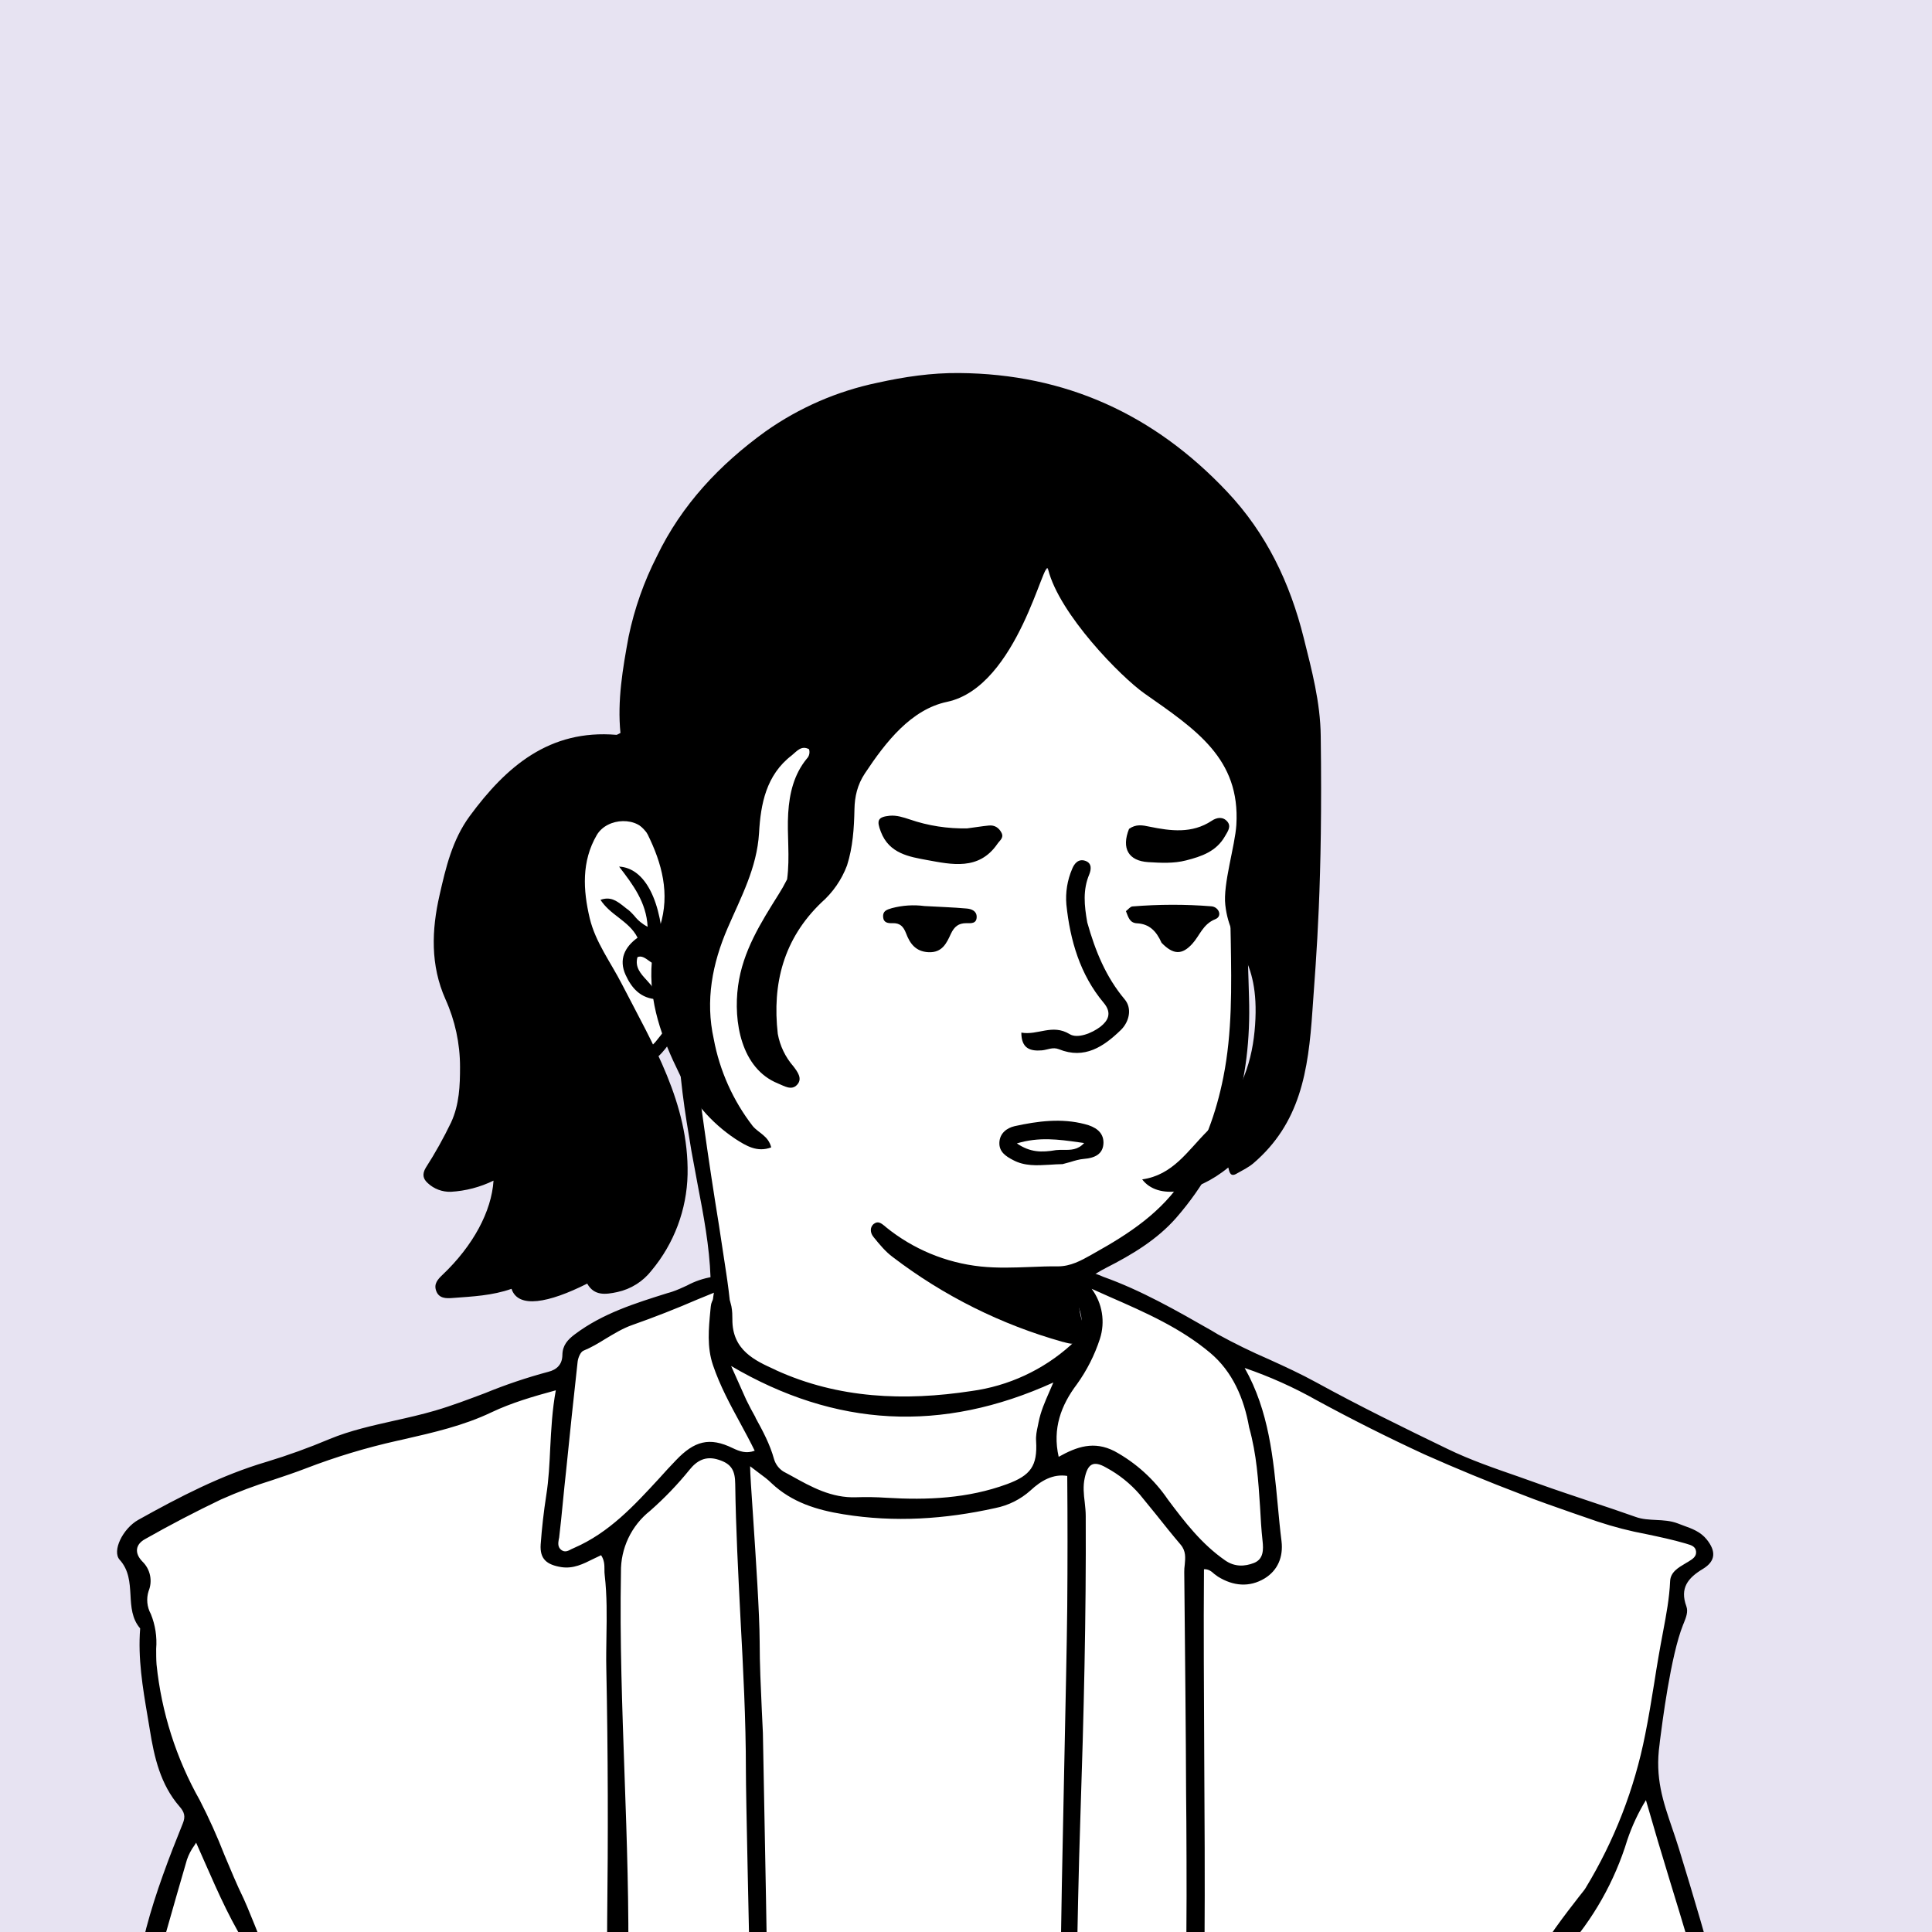
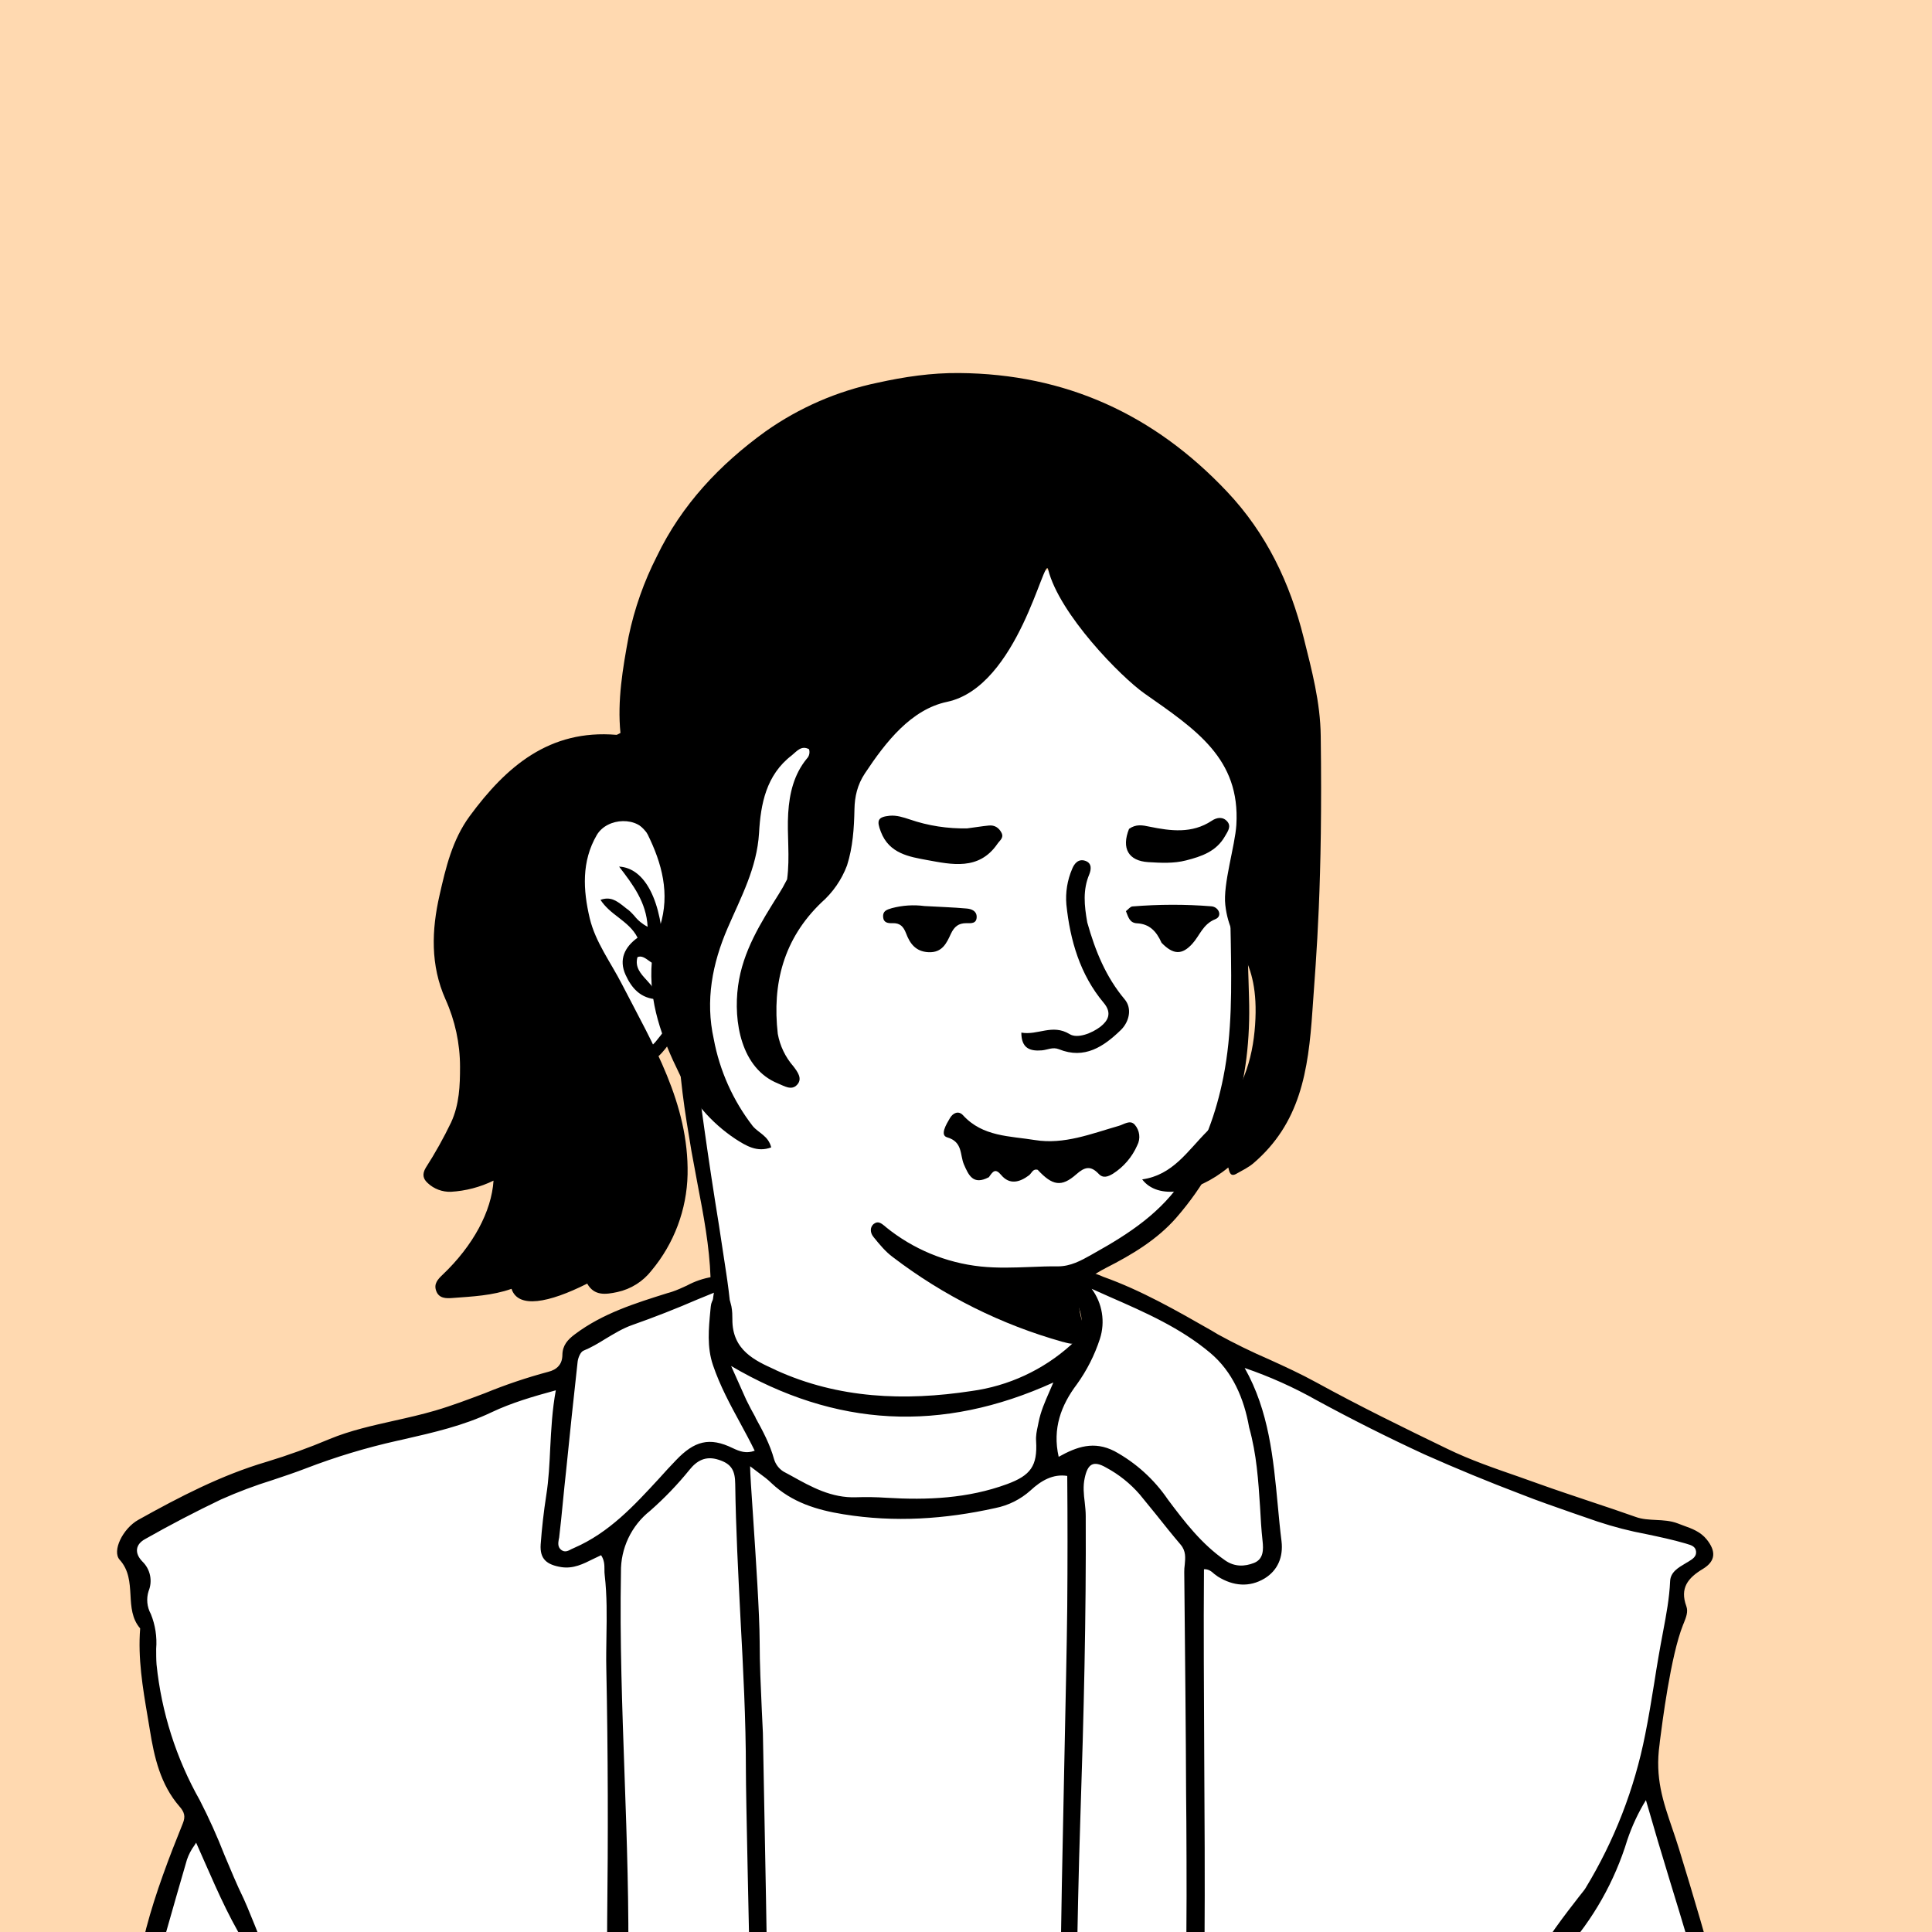
<svg xmlns="http://www.w3.org/2000/svg" viewBox="0 0 1744 1744" fill="none" shape-rendering="auto">
  <mask id="viewboxMask">
    <rect width="1744" height="1744" rx="0" ry="0" x="0" y="0" fill="#fff" />
  </mask>
  <g mask="url(#viewboxMask)">
-     <rect fill="#e7e3f2" width="1744" height="1744" x="0" y="0" />
+     <rect fill="#ffd9b0" width="1744" height="1744" x="0" y="0" />
    <g transform="translate(0 69.76)">
      <g transform="translate(-104.64 -104.64) scale(1.12)">
        <g transform="translate(531 487)">
          <path d="M554 727.7c-99.2 297-363.8 388.6-503.7 19.8-19.3-50.7 31-69.5 66.2-91.9 24.1-15.3 36.8-28.5 35.3-42.2-7-64.4-36.9-243.8-36.9-243.8l-3-5.8s.7-1.6-2.2 1.2c-3 3-9.9 34.2-37 34.2-24.5 0-49.2-10.9-61-86.3C7.2 285.6 9.6 214 40 201c12.5-5.3 24-7.2 35.2-.8 11.3 6.4-13-22 112-126C268.4 6.4 396.7-3.5 448.5 8 500.3 19.5 552 44.8 574.9 98.5c27.8 65-25.9 114.3-14 262.5-2.2 53.6.8 171.2-146.6 210.6-28 7.5-19.3 48.4 22.7 58.4 67 21 117 72.3 117 97.9" fill="#fff" />
          <path fill-rule="evenodd" clip-rule="evenodd" d="m554 266.2.1-1.4c4.1-36.4 8.2-71.7 27.1-103.4 6.5 4.4 5.7 10 3.7 15.2-19.9 51.2-18 104.4-16.2 157.6l.4 14c2.1 66.4-14.5 126.8-58.7 177.5-15.4 17.6-35.8 29.8-56.5 40.3-21.4 11-25.9 20.1-19.2 43.6l.8 2.6c1.4 3.9 2.8 7.9-1 11.8-4.5 4.6-9.5 3.3-14.8 1.8l-.6-.1a406.4 406.4 0 0 1-137-68.3c-6-4.4-10.8-10.3-15.5-16.1l-.3-.4c-2.5-3-3-7.8.5-10.4 3.3-2.5 5.8-.5 8.7 1.8l1 .9a145.5 145.5 0 0 0 76.3 31.7c13.4 1.4 26.6.9 40 .4 7.4-.3 14.8-.6 22.3-.5 10.2 0 18.7-4.7 26.7-9.2l2.8-1.6c27.8-15.5 54.3-32.8 72.2-60.7 16.1-25 25.9-52.2 31.6-80.9 7.2-36.1 6.6-72.7 6-109.8-.3-12-.5-24.2-.5-36.4ZM50.6 190.8c21.9-1.7 34 11.2 44.3 26.3a140.4 140.4 0 0 1 22.4 61.5c.5 3.7 1 7.6-1.2 11.3-4.5.6-4.9-3-5-5.6-.5-20.7-9.7-38.7-18.9-56.1-6.6-12.5-16.2-24.6-31.4-27.6-17.2-3.5-33 12-40.8 32.2-14.5 37.6-12 74.6 1.4 111 5.8 15.9 13.1 32.1 27.8 43.2 14.8 11.3 32.7 9.3 43.6-5.7l2-2.5c2-2.6 4-5.1 5-8 2.1-5.8 5.4-11.2 11.3-10.4 6.8 1 8 8.3 8.7 14a3661 3661 0 0 0 22 156.7l5.9 38.8c2.6 17.1 5.6 41.7 3.6 52.1a28 28 0 0 0-.3 2.2c-.4 2.8-.6 5-4.2 5.5-4.9.8-7-2-7.7-6.4-2.3-17-3-23.6-4-49.6-.9-25.2-5.6-50-10.4-74.9l-5-27c-5.2-30.8-10.3-62-10.8-97l-2 3c-7.6 11.3-13.7 20.5-24.5 24a40.5 40.5 0 0 1-46.1-12.5 127.8 127.8 0 0 1-28.8-55.8c-8.4-34-9.9-67.1.9-100.6 5.2-16.1 23.7-44.7 42.2-42Zm34.6 127.5c4.4 3.2 8.4 6 12-5.4-1.1-42.2-14.7-69.2-35.8-70.3 11.2 14.6 22 28.8 23 48.5a32.3 32.3 0 0 1-10.7-8.8c-2-2.2-4-4.4-6.5-6l-3-2.4c-4.8-3.6-9.7-7.4-17.8-4.5 3.8 5.8 9 10 14.3 14 6 4.7 12 9.3 15.6 16.5-10.6 7.7-15.2 17.7-9.7 29.9 4.8 10.5 11.9 19.2 25.9 19.8-.6-6.3-4.7-10.9-8.8-15.4-5-5.4-9.7-10.6-7.5-18.6 3.2-1.5 6.2.7 9 2.7Z" fill="#000" />
        </g>
        <g transform="translate(178 1057)">
          <path d="M1312 691.3 3 694s25.8-189 56.2-235.7c16.3-25-10.6-45-16.4-70.3-5.8-25.2-11.8-57.9-10.5-67.4 1.2-9.5-1.4-29.3-4.3-43.3-3-14-.2-28.3-7-40.5-7-12.1-8-25 0-30.7 8-5.8 341.2-123.5 341.2-123.5L372.5 61s47-34.8 72.2-40.7c25.2-5.9 47.1-9.7 47.1-9.7s-5.2 24.3-1.4 36.6c4 12.4 81.6 64 143.2 59 84.4 0 150.9-40.4 156.3-56 5.4-15.5-3.3-18.8-6.6-31.7C779.9 5.7 788 1 802.6 9c14.5 8 211.3 110.9 254 130.4 42.6 19.6 202.6 69.4 202.6 69.4s30.2 8.8 26.7 17.2c-7.6 17.9-24.1 1-24.1 49.6 0 30-25.3 125.6-25.3 125.6s39.6 123.7 46.2 148.2c6.7 24.5 29.3 142 29.3 142Z" fill="#fff" />
          <mask id="bodyVariant05-a" style="mask-type:luminance" maskUnits="userSpaceOnUse" x="516" y="231" width="267" height="460">
            <path d="m528 691-12-460h266.5L773 691H528Z" fill="#fff" />
          </mask>
          <g mask="url(#bodyVariant05-a)">
            <g transform="translate(396 278)" />
          </g>
          <path fill-rule="evenodd" clip-rule="evenodd" d="M409.2 694c-2.6-57.2-5-114.3-4.4-171.6.8-67.8.7-135.8-.7-203.6-.2-8.6 0-17.2.1-25.7.3-16.5.5-33-1.4-49.5-.2-1.4-.2-2.8-.2-4.3 0-3.7 0-7.6-2.7-11.7l-6.3 3c-8 4-16 8.1-25.8 6.6-11.6-1.9-17.4-6.4-16.6-18.3a489 489 0 0 1 4.5-39.6c2-12.6 2.6-25.3 3.2-38.2.8-15.2 1.6-30.7 4.5-46.4-18.3 5-35.6 10-52 17.8-22.4 10.7-46.6 16.2-70.6 21.7l-5.4 1.2c-25 5.6-49.5 13-73.4 22.2-8.8 3.4-17.8 6.4-26.8 9.4a376.2 376.2 0 0 0-41.7 15.7 993.2 993.2 0 0 0-61.3 32c-7.5 4.2-8.7 11.1-2 18a21.7 21.7 0 0 1 5 23.8A23.5 23.5 0 0 0 37 275a61.3 61.3 0 0 1 4.3 28c0 4.3 0 8.6.3 12.7a281 281 0 0 0 34.8 109.3 467.7 467.7 0 0 1 20 44.4c5 11.8 9.8 23.6 15.4 35 2 4 12.6 30 24.9 61.9 1 2.8-.4 7.2-1.9 11.7-1.5 4.6-3 9.3-1.9 12.2 1.2 3 4.6 4.3 8.2 5.7 3.2 1 6.4 2.3 8.6 4.7 12.2 13.8 15.7 24 20.3 37.7l.2.4c7.5 22.1 8.5 47 8.6 54a32.6 32.6 0 0 1-14.3.2c2-14.3-1-27.3-4.1-40.3-1-4.6-2.2-9.2-3-13.9-2.8-15.3-9.5-26.4-24.5-31.7-10.5-3.6-13.8-10.2-12.7-21.8l1-7.5c1.4-9.9 3-20.1-3-29-15.5-23-26.6-48.3-37.9-74l-6.8-15.4-1.4 2.2a42.5 42.5 0 0 0-6 11.5l-8.4 29C46.2 542.2 34.6 582.3 26 623.2c-5 23.5-7.9 47-9.8 70.8H1.7c-3.5-11.5-1-22.5 1.5-33.5a185 185 0 0 0 2.3-11.1C12 609 22.4 569.7 32.8 530.3l.5-2.1c7.7-29.1 18.3-56.8 29.5-84.5 2.3-5.6 1.2-9.2-2.8-13.7-15.2-17.5-20.3-39.6-23.8-61.6l-1.8-10.8c-4-23.5-7.9-47-6-71-6.7-7.8-7.3-17.4-7.8-27-.6-10-1.2-20-8.7-28.3-6.4-7 2.5-25.2 15-32.2 33.2-18.5 66.8-36 103.5-46.8A517 517 0 0 0 181 134c16.9-7 34.5-10.8 52.1-14.8 11.2-2.5 22.3-5 33.2-8.2 13.6-4 26.7-9 40-14a420.5 420.5 0 0 1 51-17.2c7-1.7 11.3-6.1 11.4-13.6.1-7.7 4.2-12.3 10.1-16.7 22.5-16.9 48.7-25 74.8-33.2l3.4-1c4.2-1.4 8.1-3.2 12-5a65 65 0 0 1 20.5-7c3.3-.6 6.5-1.2 10.2 0 2 6.6-2 9.9-6.8 11.9l-15.4 6.3A806.2 806.2 0 0 1 425.2 42c-7.8 2.7-14.7 7-21.6 11.1-5.8 3.6-11.6 7.1-18 9.7-2.3 1-4.2 5.6-4.6 8.7-3.3 29.3-6.3 58.6-9.3 88l-1.4 13.2-1.4 14.1c-.8 8.6-1.7 17-2.7 25.6 0 .8-.2 1.5-.4 2.3-.5 3-1 6.1 1.8 8.5 3 2.4 5.7 1 8.4-.5l2.2-1c28.3-12.3 48.4-34.2 68.5-56 4.5-5 9-10 13.6-14.7 14.7-15.4 26.9-18.9 45.7-9.7 5.7 2.7 10.9 4.6 17.7 2.1-3.6-7.4-7.5-14.6-11.4-21.8-8.4-15.4-16.6-30.6-22.2-47.1-5-14.6-3.5-29.6-2.1-44.4l.3-3c.5-5.6 4.3-10.2 11.4-10.7 5.9 5.8 6 15.3 6 21-.2 25 18.1 33.3 34.7 40.8l.5.3c50.3 22.9 103.7 25 157.4 16.8a149.8 149.8 0 0 0 80.3-37.2c11.4-10.4 10-22.9 4.5-34.3-4.5-9-1.5-14.8 3.7-20.6 4.7-5.2 10.3-3 15.5-1l2.3 1c30.8 11 59 27.2 87.4 43.4l5 3a493 493 0 0 0 41.3 20.2c12.8 5.8 25.6 11.7 38 18.5 34.6 19 70.1 36.4 105.7 53.6 18.5 9 38.1 15.7 57.7 22.5l16.3 5.8c13.9 5 27.9 9.6 41.8 14.3 12 4 24 8 35.8 12.2 5.4 2 11 2.2 16.6 2.5 5.9.3 11.8.6 17.5 2.8l4.5 1.7c7 2.5 13.8 5 18.8 11.2 7.6 9.5 7.3 17.4-3 23.7-12.2 7.3-18.8 15.5-13.4 30.2 1.6 4.4-.3 9-2 13.3l-.5 1.2-.2.5c-10 25-16.8 79.6-18.6 93.4l-.3 2.8c-3.8 27 2.8 46 10.2 67.7a558 558 0 0 1 5.4 16.4c11.8 38.4 23.2 77 33.6 115.8a1073 1073 0 0 1 21.4 99c.6 3.4.4 7 .2 11v3a25.1 25.1 0 0 1-12.3.2c-9.4-69.9-29.7-136.2-50-202.4A3709 3709 0 0 1 1242 425a158 158 0 0 0-15 32.1 238.2 238.2 0 0 1-50.9 90l-1.2 1.3c-4 4.4-8.8 9.5-8 13.1 2.7 13-3.9 20.6-10.8 28.6l-3.2 3.8a41.5 41.5 0 0 0-8.6 20c-1.3 8.2-2.8 16.4-4.3 24.6a383.2 383.2 0 0 0-7.3 55.5h-14.3c2-6.1 2.4-13.2 3-22.2a250.7 250.7 0 0 1 11.8-67c.7-4 1.7-9.9 11-19.5 8.5-8.6 8.4-18.8 8.3-25.2 0-2.4 0-4.2.4-5.2 5.6-14.2 25.4-39.5 35.1-52 3-3.7 5-6.3 5.4-7.1 23.1-38 39.4-79.9 48-123.6 2.8-13.7 5-27.6 7.3-41.6a1160 1160 0 0 1 7.2-41.8c2.5-13.3 5-26.5 5.6-40.2.3-7.4 6.6-11 12.5-14.5l1.3-.8.5-.2.4-.3c3.2-2 6.7-4 6.2-8.3-.5-4-3.9-5-7.3-6l-1.3-.4c-10.2-3-20.7-5.2-31.1-7.4a299.7 299.7 0 0 1-39.6-10.2l-20.3-7c-13.9-4.9-27.7-9.6-41.3-15a1511.4 1511.4 0 0 1-77.9-32.1 1475.9 1475.9 0 0 1-87-43.7 346 346 0 0 0-58-26c19.6 34.7 23.1 72.8 26.7 110.8.9 9.7 1.8 19.3 3 28.8 1.5 12.7-3 23.5-13.6 30-12.3 7.4-25.3 6.2-37.6-1.4l-3-2.2c-2.2-2-4.6-4-8.3-3.8-.4 49.6 0 99.2.2 148.8.6 101.4 1.2 203-3.3 305a41.8 41.8 0 0 1-16.6.3c.5-20.4 1.5-40.6 2.4-60.7 1-23.4 2.1-46.7 2.7-70 .8-39.9.6-79.7.4-119.6l-.2-22.4c-.2-53-.8-106.1-1.3-159.2l-.2-19.9c0-2 .1-4 .4-5.9.5-5.5 1.1-11-3.3-16.2-6.8-8-13.3-16.1-19.8-24.3L834 178.6a96 96 0 0 0-27-21.6c-10.4-6-14.9-3-17.3 8.3-1.5 6.7-.8 13.2 0 19.7.4 3.7.8 7.4.8 11 .4 80.8-1.6 161.5-4.3 242.2-1.5 45-2.4 90.3-3.1 135.4-.4 23.7-1.5 47.4-2.5 71-.8 16.5-1.5 33-2 49.6-4 0-9.9-.5-13.8-1.3.8-23.1 2-48.1 3-70.2a1987 1987 0 0 0 2.5-58.5c.1-34.5 1.5-99.8 2.8-162.4 1.1-52.7 2.2-103.4 2.5-132.4a6422.8 6422.8 0 0 0 0-105.7c-11.4-1.8-21 3.7-29.6 11.7a60 60 0 0 1-28.4 14.2c-40.4 9-81.3 11.7-122.4 5-21.3-3.4-41.6-9.6-57.9-25-3-3-6.5-5.6-10.6-8.6a374 374 0 0 1-6.7-5.1c0 4.7 1 20.7 2.4 40.7 2.2 33.3 5.2 77.9 5.3 100.7 0 18.2.9 36.4 1.7 54.6l.9 19c0 2.4 5 251 5 305.2v3.5c-.1 4.8-.3 9.7 1.7 14.4-5.6.1-11-.2-16.6-1 1.8-17.9-.6-131.4-2.4-212.6-.8-37.8-1.4-68.6-1.4-79.5 0-41-2.2-82.1-4.4-123.1-1.8-35.9-3.7-71.7-4.2-107.6-.1-10.7-2.9-16.2-13.3-19.5-10.6-3.5-17.7.8-23.5 8-9.7 12-20.3 23-31.9 33.2a61.8 61.8 0 0 0-23.4 49.5c-1 54.5 1 108.8 2.9 163.2 1.9 53.2 3.7 106.4 2.9 159.6-.5 29.7.2 59.5 1 89.2l.8 40.6h-14.3Zm513-569.4c-4.1-23.4-13.4-45-31.4-60.1-23.8-20-52.1-32.5-80.7-45l-14.8-6.6a44.6 44.6 0 0 1 6.6 40.4 133 133 0 0 1-18.5 36.5c-12.7 16.8-19.9 35.7-14.7 58.5 14.7-8.2 28.4-13 44.9-4.6a123.6 123.6 0 0 1 43.1 39c13.6 18.2 27.3 36 46.2 49.1 7.6 5.3 15.7 5 23.3 2 7.7-3.1 7.6-10.8 6.8-17.9-1-9-1.5-18.1-2-27.3-1.4-21-2.7-42.2-8.8-64Zm-397.8-8c-2.6-4.6-5.1-9.3-7.5-14.2a24155 24155 0 0 0-12.2-27.3c84 49.3 169.7 54.2 259.7 13.3l-3.2 7.4c-3.6 8.2-7 16-8.7 24.6l-.6 3c-.9 4-1.7 8-1.4 12.2 1.2 20-4.4 27.7-23.4 34.7-31.6 11.6-64.2 13-97.3 11a243 243 0 0 0-24.4-.4c-19.7.7-35.9-8.2-52-17.2l-6.5-3.5a17.8 17.8 0 0 1-7.6-10c-3.3-12-9.1-22.8-15-33.5Z" fill="#000" />
        </g>
        <g transform="translate(266 207)">
          <path d="M461.8 533c2.5-18.5-.2-36 .9-53.5 1-16 4.6-31.2 15-43.9 2-2 2.6-5 1.8-7.6-6.3-3.4-10 1.8-14 5-20.6 15.8-25 39.2-26.3 62.5-1.7 28.2-14.6 51.8-25.3 76.6-12.4 28.7-18.1 58.4-11.2 89.5a163.6 163.6 0 0 0 31.4 70.1c4.6 5.6 12.6 7.8 14.9 17.2-11.3 4.3-20.3-1.3-29-6.9a128.1 128.1 0 0 1-45-52.4c-14-28.4-25-57.8-22.2-90.6.9-9.9 3.7-19.2 6.6-28.4 8.2-26.3 1.5-50.7-10-74-7.2-14.6-32.4-14-41 .6-12.4 21.3-11 44.4-5.7 66.9 4.6 19.4 17 35.7 26 53.3 25 48.5 54 96.3 52.9 153.3a125.1 125.1 0 0 1-29 77.4 47.8 47.8 0 0 1-27.6 17.4c-9.4 2-18.6 3.3-24.3-6.8-31.2 15.7-55.7 20.3-61 4.2-15.5 5.5-31.7 6.2-47.7 7.4-5 .4-10.8.4-13-5.7-2.1-5.7 1.2-9.3 5.2-13.1 24.6-23.4 39.4-51 41-75.8a90 90 0 0 1-34.4 9c-6.9.2-13.6-2.3-18.6-7-3.8-3.4-4.7-7.2-1.6-12.4a341 341 0 0 0 20.4-36.5c6.7-14.6 7.2-29.8 7.2-44.8 0-18.8-4-37.3-11.7-54.4-12.3-27.5-11.2-56-4.8-84 5-22 10.2-44.5 24.3-63.7 29.5-40.1 64.3-70 118.2-65.5.8 0 1.5-.7 3.3-1.5-2.6-26 1.8-51.9 6.6-77.8a258 258 0 0 1 22.7-64.5c20-41.6 50.7-74.1 87.7-100.8a241.7 241.7 0 0 1 90.3-39.2c21.7-4.8 43.3-8 65.7-7.8 85.8.7 157 33.3 215.7 95.4 32 33.8 51 73.9 62 118.1 6.5 26 13.4 51.8 13.7 79 1.6 119.4-3.5 176-6.7 221.6-3.3 48.5-9.8 90.6-47.8 123-3.9 3.2-8.5 5.5-13 8-5.3 3.3-6.1-1-7-4.8-26.2 21.5-56.9 26.2-69.4 9.6 24.8-3.5 36.6-23 52.4-38.8 29-29 36.7-58.6 38.6-85.6 3.9-56.6-20-61.2-24-96.7-2-16.8 7.9-47.9 8.9-64.7 3.2-53.3-32.5-76.7-74-105.8-19.1-13.4-68.7-64-77.7-100-3.1-12.5-24 94.5-81.4 106.7-29 6.1-49.4 32.2-66.3 57.7-6.1 9.2-8.2 18.8-8.4 28.8-.3 15.4-1.3 30.7-6 45.4a75 75 0 0 1-20.8 30c-30.3 29.2-39.6 65.2-35 105.7a54.8 54.8 0 0 0 12.6 26.2c3.4 4.5 7.5 9.9 3 14.8-4.5 5-10.4 1-15.4-1-29.8-12-36.1-50-32.2-78.7 3.8-28 18.3-50.8 32.7-73.8 2.3-3.6 4.4-7.3 6.8-12Z" fill="#000" />
        </g>
        <g transform="translate(791 871)">
-           <path d="M153.6 87c7.4-.8 15.8 2 22.6-5.6-18-2.4-34.8-5.5-54.2.3 10.7 7.3 20 7.4 31.6 5.4Z" fill="#fff" />
-           <path fill-rule="evenodd" clip-rule="evenodd" d="M148.3 98.9c3.5-.2 7-.5 10.5-.5l6.3-1.7c3.8-1.2 7.3-2.2 10.8-2.5 8.7-.7 15.7-3.7 15.9-13 .1-8.8-6.9-13-14.9-15-19-5-38-2.5-56.7 1.6-6.2 1.4-12 5.7-12.3 13.2-.3 7.4 5 11 11 14.1 9.3 5 19.2 4.4 29.4 3.8Zm11.3-12c-2 0-4 0-6 .2-11.7 2-20.9 1.9-31.6-5.4 17.9-5.4 33.6-3.2 50-.9l4.2.6c-5 5.6-11 5.6-16.6 5.5Z" fill="#000" />
+           <path d="M99.3 109c-12.6 6.6-16.2-1.7-20-10.4-3.3-7.8-.8-18.1-13.5-21.8-6-1.7-.7-10.5 2.2-15.4 2.4-4.2 6.9-6.4 10.6-2.4 15.8 17.4 37.8 16.7 58 20C160 82.8 182 73.9 204 67.6c4.4-1.2 9.2-5.2 13-1 4 4.6 4.9 11.2 2 16.7a51.8 51.8 0 0 1-19.5 22.8c-4 2.4-8 4-11.6.1-6.4-6.7-11.1-5.7-18 .4-12 10.6-19.3 9.1-31.1-3.6-4-1.1-4.8 2.7-7 4.4-7.6 5.7-15.7 7.9-22.5-.3-4.8-5.7-6.7-2.7-9.9 1.9Z" fill="#000" />
        </g>
        <g transform="translate(653 805)" />
        <g transform="translate(901 668)">
          <path d="M68.7 106.5c6.5 23.1 15 44 30.2 62.1 6.2 7.4 3.6 18.1-3 24.6-13.8 13.4-29.3 24-50 15.6-5-2-9.2.5-13.7.9-9.5.8-16.6-1.5-16.6-14.3 13.2 2.4 25-7.3 38.9 1.2 6.2 3.9 17.9-.6 24.9-6 5.7-4.5 9.8-10.7 2.5-19.3-19-22.7-27-50.3-30-79.1a60 60 0 0 1 4.6-28.6C58.3 59 61.7 55 67.3 57c5.5 2 4.5 7.3 3 11-5.2 12.4-4 24.9-1.6 38.4Z" fill="#000" />
        </g>
        <g transform="translate(610 680)">
          <path d="M419.6 111c-4.2-9.5-9.9-15.2-19.8-15.7-6-.3-7-5.1-8.9-9.8 2-1.5 3.5-3.7 5.3-3.8 21.1-1.7 42.4-1.8 63.5-.1 6 .4 9.3 8 3.2 10.4-10 4-12.5 13.2-18.5 19.8-8.2 9-15.2 9.1-24.8-.8ZM228.6 81.4c12.2.7 23.1 1 34 2 3.6.3 8 1.8 8 6.7 0 5.6-4.6 5.2-8.3 5.1-6.3 0-9.7 2.7-12.5 8.6-3.4 7.4-6.9 15.3-18 14.8-10.5-.5-15.1-7.2-18.1-15.2-2.2-5.7-5-8.4-11-8.2-3.4.1-7.1-.2-7.5-4.9-.4-5 3-6 7-7.2a67.9 67.9 0 0 1 26.4-1.7Z" fill="#000" />
        </g>
        <g transform="translate(610 680)" />
        <g transform="translate(774 657)">
          <path d="M98.9 41.8c6.6-.8 12-1.8 17.5-2.3 4.7-.5 8.2 1.8 10.3 6 1.9 4-1.5 6-3.4 8.8-14.9 21.7-37 16.6-56.8 13-14-2.6-30.4-5.1-37.1-22.7-3.5-9-2.8-12 7.1-13 5.7-.5 11 1.3 16.2 3 14.8 5.1 30.5 7.5 46.2 7.2ZM229.4 42.2c5.6-4 10.8-3 16.4-1.8 17.1 3.5 34.3 5.8 50.2-4.7 4.3-2.9 9.2-3.5 12.7.7 3.2 3.9.3 7.8-1.9 11.6-7 12.4-18.9 16.4-31.4 19.6-10 2.6-20.4 2-30.5 1.4-15.9-1-21.8-11-15.5-26.8Z" fill="#000" />
        </g>
        <g transform="translate(0 559)" />
      </g>
    </g>
  </g>
</svg>
